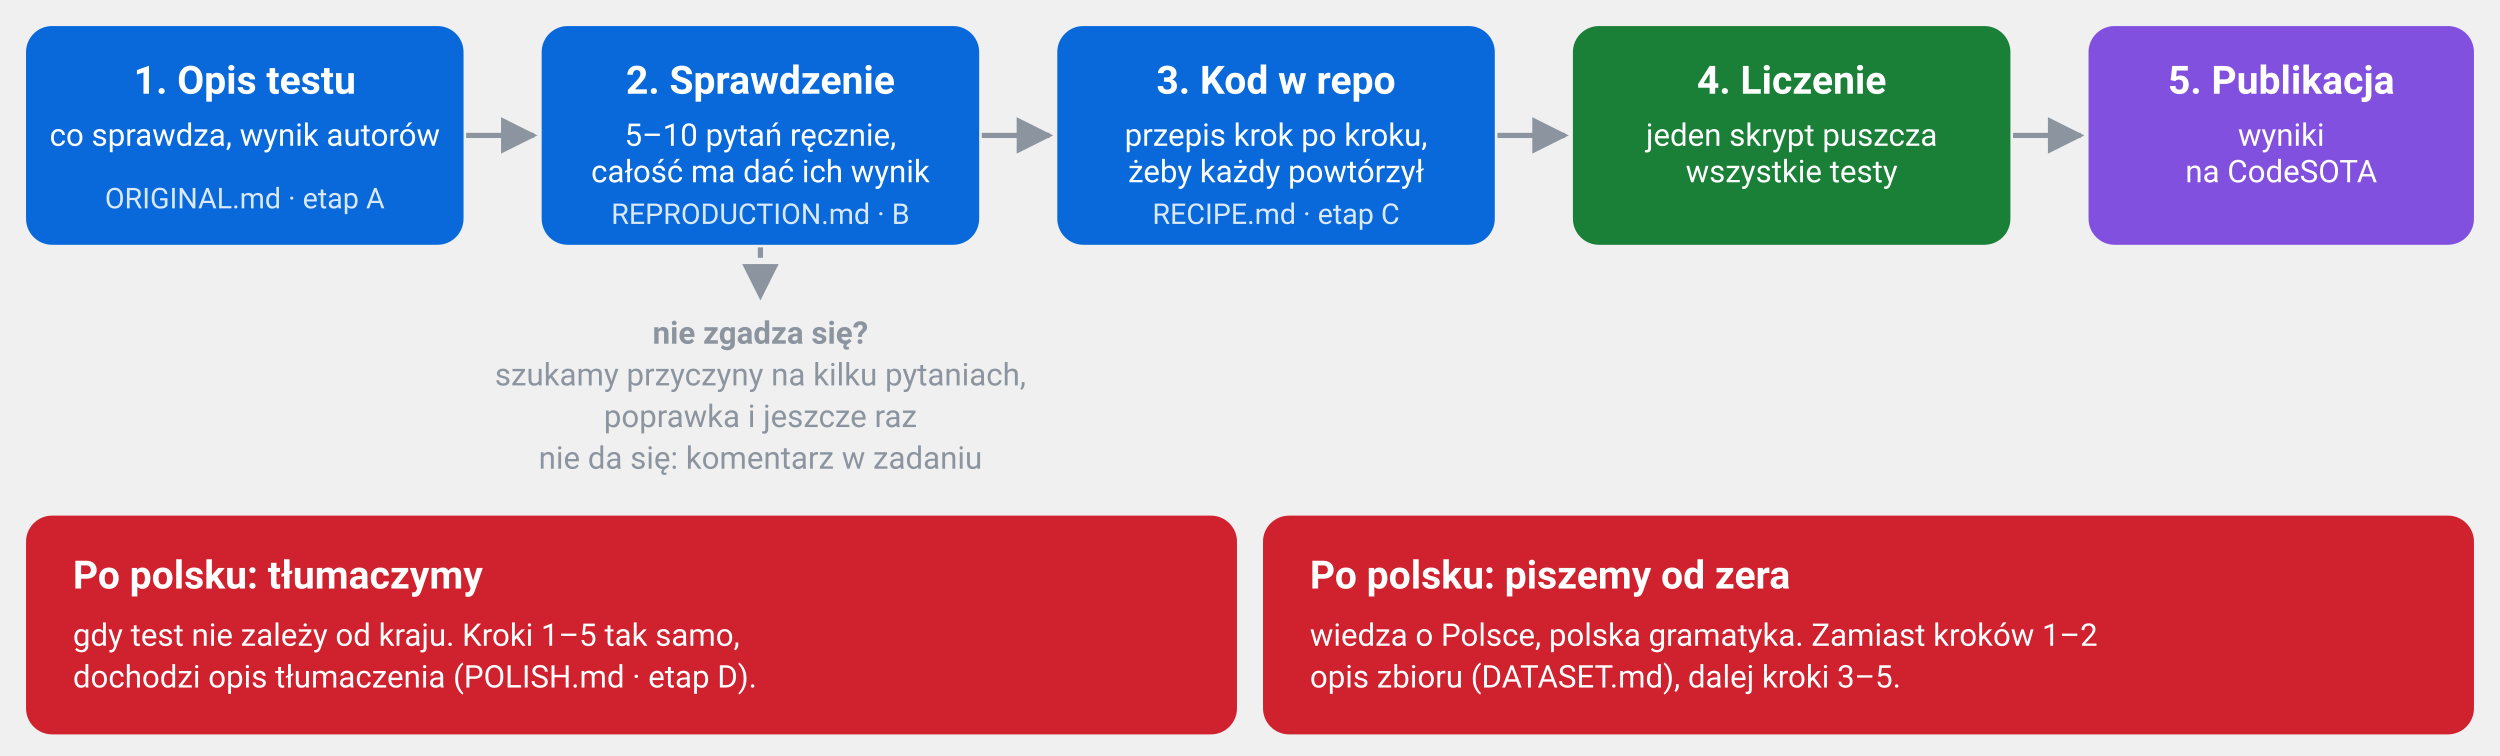
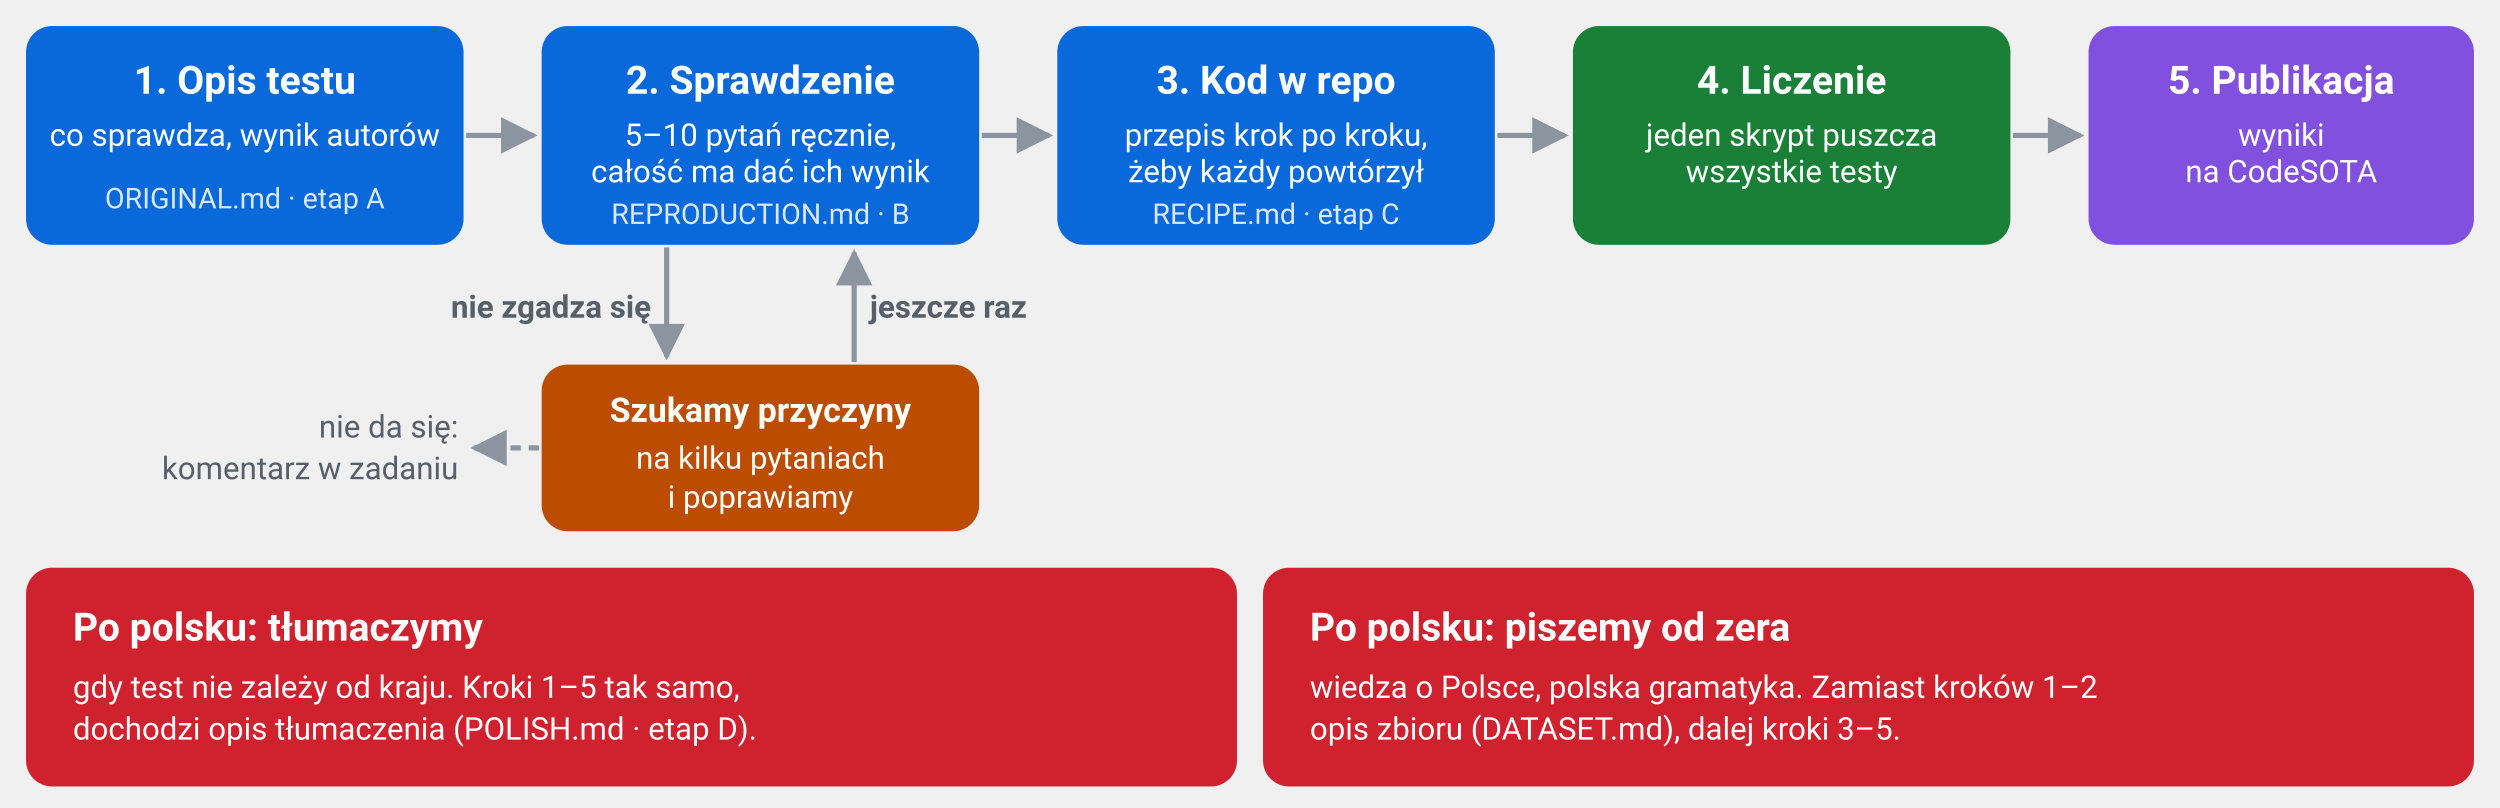
- <svg xmlns="http://www.w3.org/2000/svg" width="960" height="290" viewBox="0 0 960 290" role="img" aria-label="Droga testu: 1. opis testu, 2. sprawdzenie na modelu autorów, najpierw 5–10 pytań ręcznie, 3. kod w repo, 4. liczenie, 5. publikacja na CodeSOTA. Gdy sprawdzenie się nie zgadza, szukamy przyczyny na kilku pytaniach i liczymy jeszcze raz, a gdy się nie da, komentarz w zadaniu. Test tłumaczony na polski idzie tą samą drogą z opisem tłumaczenia. Własny test polski zamiast kroków 1 i 2 ma opis zbioru.">
+ <svg xmlns="http://www.w3.org/2000/svg" width="960" height="310" viewBox="0 0 960 310" role="img" aria-label="Droga testu: 1. opis testu, 2. sprawdzenie na modelu autorów, najpierw 5–10 pytań ręcznie, 3. kod w repo, 4. liczenie, 5. publikacja na CodeSOTA. Gdy sprawdzenie się nie zgadza, szukamy przyczyny na kilku pytaniach, poprawiamy i wracamy do kroku 2. Gdy przyczyny nie da się znaleźć, komentarz w zadaniu. Test tłumaczony na polski idzie tą samą drogą z opisem tłumaczenia. Własny test polski zamiast kroków 1 i 2 ma opis zbioru.">
  <defs>
    <marker id="s" viewBox="0 0 10 10" refX="9" refY="5" markerWidth="7" markerHeight="7" orient="auto">
      <path d="M0 0L10 5L0 10z" fill="#8c959f" />
    </marker>
  </defs>
  <g font-family="system-ui, -apple-system, 'Segoe UI', Roboto, 'Helvetica Neue', Arial, sans-serif" text-anchor="middle" fill="#ffffff">
    <rect x="10" y="10" width="168" height="84" rx="10" fill="#0969da" />
    <text x="94" y="36" font-size="15" font-weight="700">1. Opis testu</text>
    <text x="94" y="56" font-size="12">co sprawdza, wynik autorów</text>
    <text x="94" y="80" font-size="11" fill-opacity="0.85">ORIGINAL.md · etap A</text>
    <rect x="208" y="10" width="168" height="84" rx="10" fill="#0969da" />
    <text x="292" y="36" font-size="15" font-weight="700">2. Sprawdzenie</text>
    <text x="292" y="56" font-size="12">5–10 pytań ręcznie,</text>
    <text x="292" y="70" font-size="12">całość ma dać ich wynik</text>
    <text x="292" y="86" font-size="11" fill-opacity="0.85">REPRODUCTION.md · B</text>
    <rect x="406" y="10" width="168" height="84" rx="10" fill="#0969da" />
    <text x="490" y="36" font-size="15" font-weight="700">3. Kod w repo</text>
    <text x="490" y="56" font-size="12">przepis krok po kroku,</text>
    <text x="490" y="70" font-size="12">żeby każdy powtórzył</text>
    <text x="490" y="86" font-size="11" fill-opacity="0.85">RECIPE.md · etap C</text>
    <rect x="604" y="10" width="168" height="84" rx="10" fill="#1a7f37" />
    <text x="688" y="36" font-size="15" font-weight="700">4. Liczenie</text>
    <text x="688" y="56" font-size="12">jeden skrypt puszcza</text>
    <text x="688" y="70" font-size="12">wszystkie testy</text>
    <rect x="802" y="10" width="148" height="84" rx="10" fill="#8250df" />
    <text x="876" y="36" font-size="15" font-weight="700">5. Publikacja</text>
    <text x="876" y="56" font-size="12">wyniki</text>
    <text x="876" y="70" font-size="12">na CodeSOTA</text>
+     <rect x="208" y="140" width="168" height="64" rx="10" fill="#bc4c00" />
+     <text x="292" y="162" font-size="13" font-weight="700">Szukamy przyczyny</text>
+     <text x="292" y="180" font-size="12">na kilku pytaniach</text>
+     <text x="292" y="195" font-size="12">i poprawiamy</text>
  </g>
  <g stroke="#8c959f" stroke-width="2" fill="none">
    <line x1="179" y1="52" x2="205" y2="52" marker-end="url(#s)" />
    <line x1="377" y1="52" x2="403" y2="52" marker-end="url(#s)" />
    <line x1="575" y1="52" x2="601" y2="52" marker-end="url(#s)" />
    <line x1="773" y1="52" x2="799" y2="52" marker-end="url(#s)" />
-     <line x1="292" y1="95" x2="292" y2="114" stroke-dasharray="4 3" marker-end="url(#s)" />
+     <line x1="256" y1="95" x2="256" y2="137" marker-end="url(#s)" />
+     <line x1="328" y1="139" x2="328" y2="97" marker-end="url(#s)" />
+     <line x1="207" y1="172" x2="182" y2="172" stroke-dasharray="4 3" marker-end="url(#s)" />
  </g>
-   <g font-family="system-ui, -apple-system, 'Segoe UI', Roboto, 'Helvetica Neue', Arial, sans-serif" font-size="12" text-anchor="middle" fill="#8c959f">
-     <text x="292" y="132" font-weight="700">nie zgadza się?</text>
-     <text x="292" y="148">szukamy przyczyny na kilku pytaniach,</text>
-     <text x="292" y="164">poprawka i jeszcze raz</text>
-     <text x="292" y="180">nie da się: komentarz w zadaniu</text>
+   <g font-family="system-ui, -apple-system, 'Segoe UI', Roboto, 'Helvetica Neue', Arial, sans-serif" font-size="12" fill="#57606a">
+     <text x="250" y="122" text-anchor="end" font-weight="700">nie zgadza się</text>
+     <text x="334" y="122" font-weight="700">jeszcze raz</text>
+     <text x="176" y="168" text-anchor="end">nie da się:</text>
+     <text x="176" y="184" text-anchor="end">komentarz w zadaniu</text>
  </g>
  <g font-family="system-ui, -apple-system, 'Segoe UI', Roboto, 'Helvetica Neue', Arial, sans-serif" fill="#ffffff">
-     <rect x="10" y="198" width="465" height="84" rx="10" fill="#cf222e" />
-     <text x="28" y="226" font-size="15" font-weight="700">Po polsku: tłumaczymy</text>
-     <text x="28" y="248" font-size="12">gdy test nie zależy od kraju. Kroki 1–5 tak samo,</text>
-     <text x="28" y="264" font-size="12">dochodzi opis tłumaczenia (POLISH.md · etap D).</text>
-     <rect x="485" y="198" width="465" height="84" rx="10" fill="#cf222e" />
-     <text x="503" y="226" font-size="15" font-weight="700">Po polsku: piszemy od zera</text>
-     <text x="503" y="248" font-size="12">wiedza o Polsce, polska gramatyka. Zamiast kroków 1–2</text>
-     <text x="503" y="264" font-size="12">opis zbioru (DATASET.md), dalej kroki 3–5.</text>
+     <rect x="10" y="218" width="465" height="84" rx="10" fill="#cf222e" />
+     <text x="28" y="246" font-size="15" font-weight="700">Po polsku: tłumaczymy</text>
+     <text x="28" y="268" font-size="12">gdy test nie zależy od kraju. Kroki 1–5 tak samo,</text>
+     <text x="28" y="284" font-size="12">dochodzi opis tłumaczenia (POLISH.md · etap D).</text>
+     <rect x="485" y="218" width="465" height="84" rx="10" fill="#cf222e" />
+     <text x="503" y="246" font-size="15" font-weight="700">Po polsku: piszemy od zera</text>
+     <text x="503" y="268" font-size="12">wiedza o Polsce, polska gramatyka. Zamiast kroków 1–2</text>
+     <text x="503" y="284" font-size="12">opis zbioru (DATASET.md), dalej kroki 3–5.</text>
  </g>
</svg>
